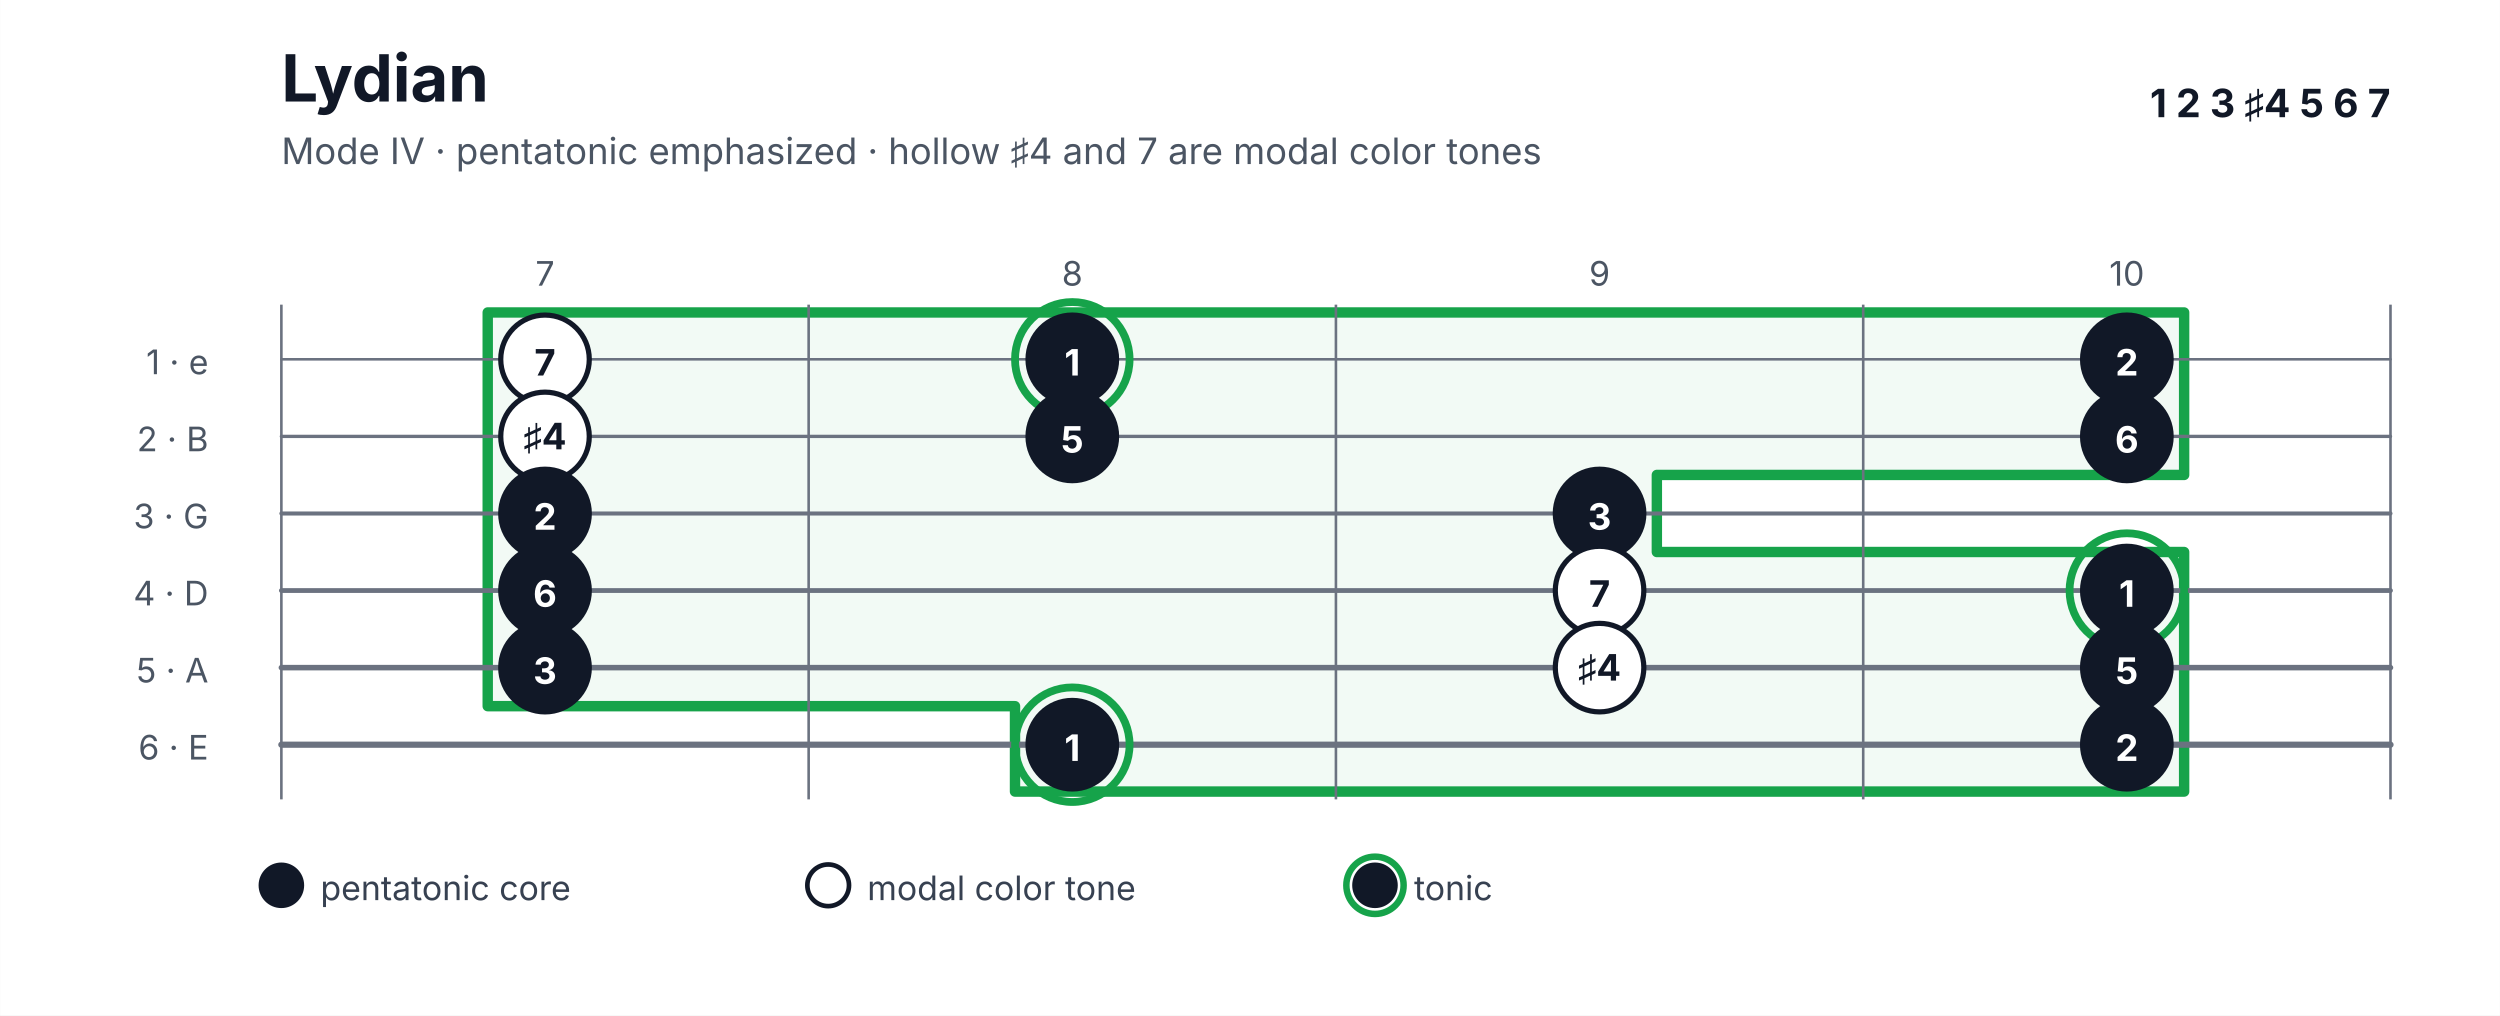
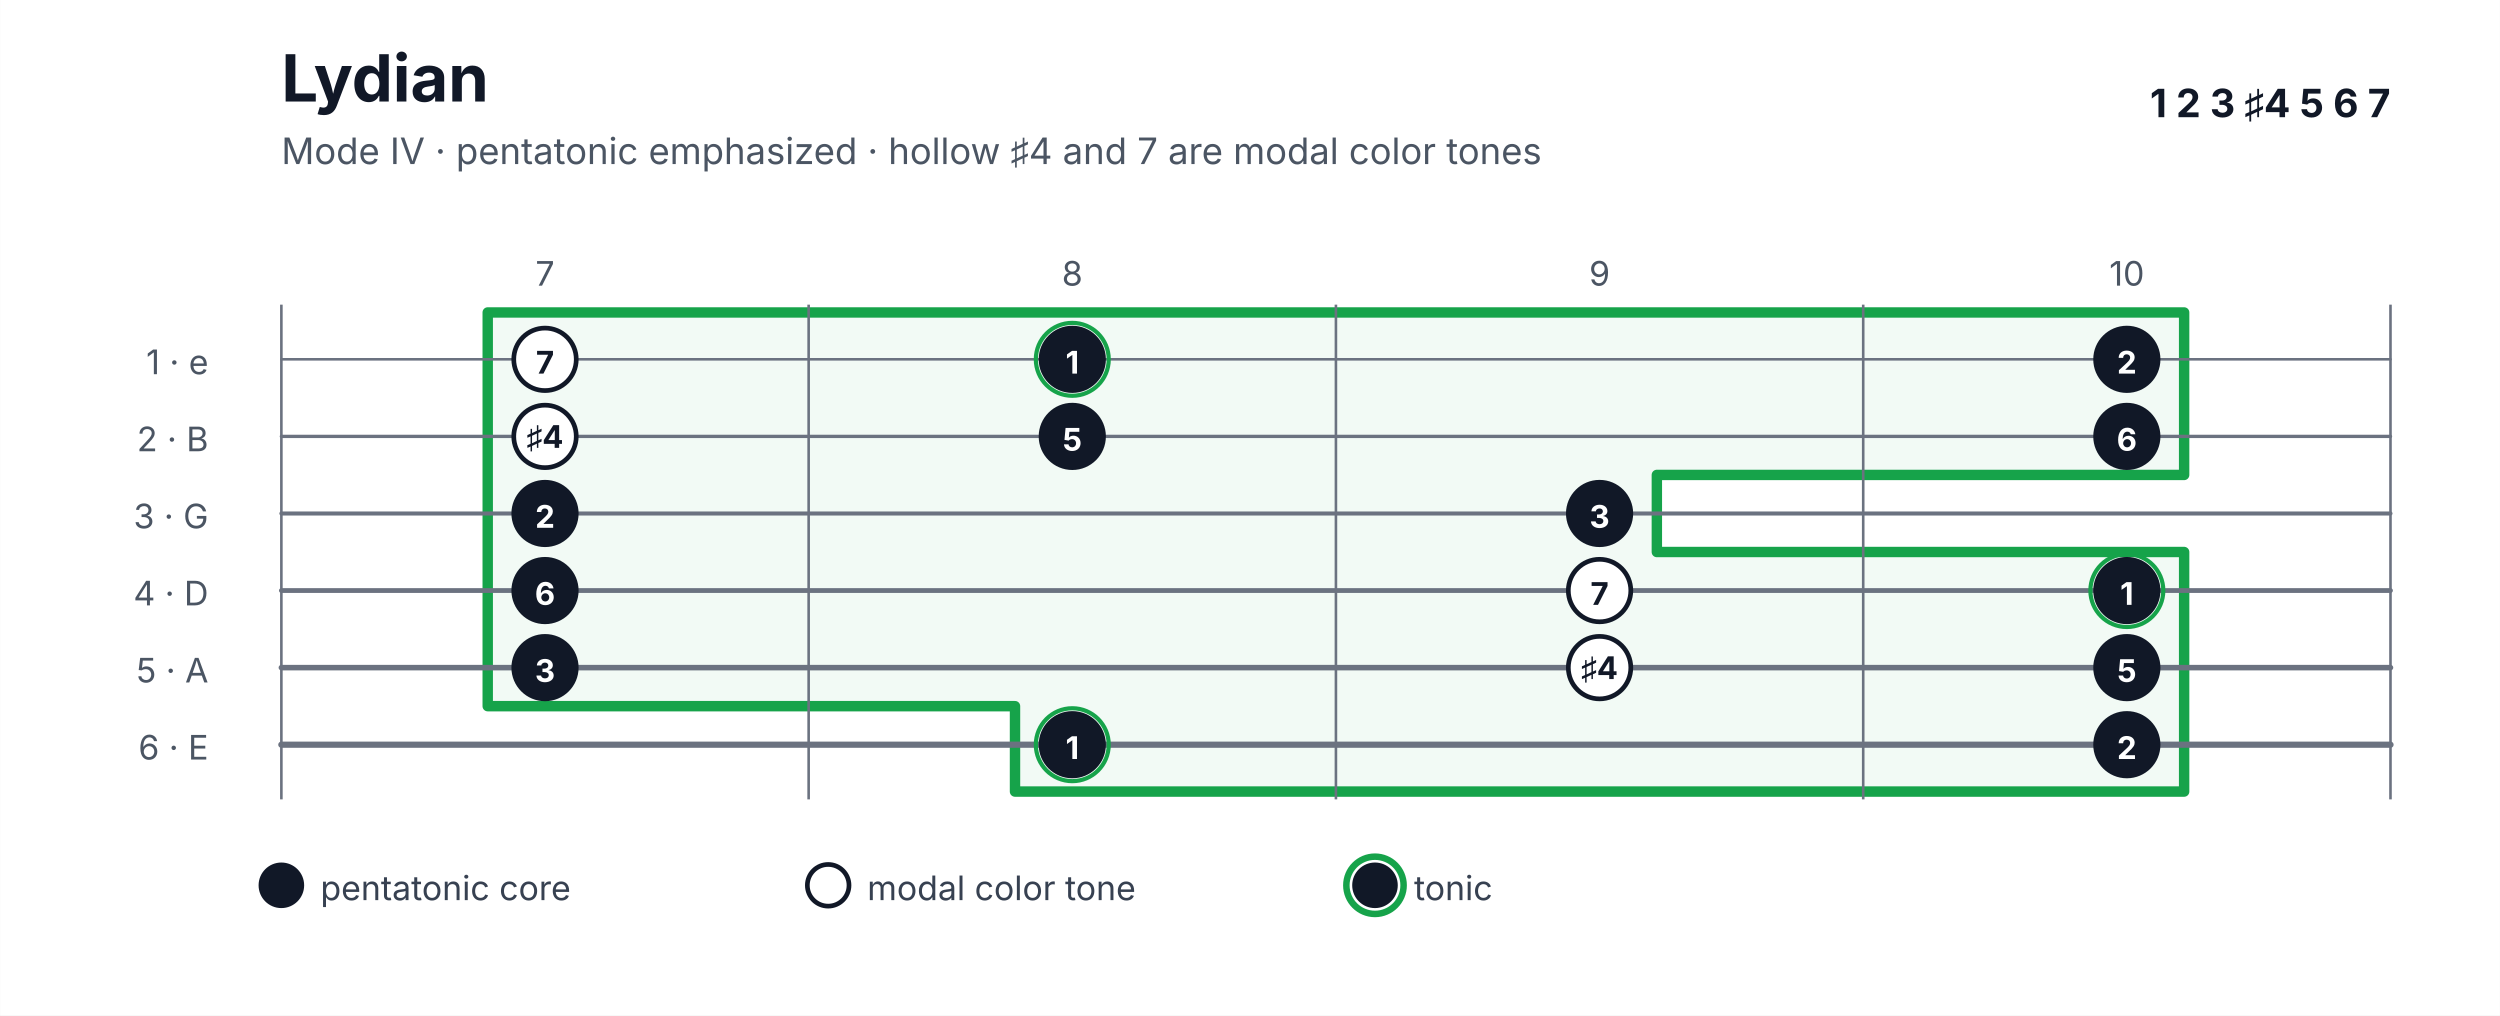
<svg xmlns="http://www.w3.org/2000/svg" width="10in" height="4.062in" viewBox="0 0 960 390" role="img" aria-labelledby="c-lydian-combined-title c-lydian-combined-desc" data-mode-id="c-lydian" data-view="combined" data-overlay="none">
  <style>
        svg{background:#fff;color:#111827;font-family:Inter,Segoe UI,Arial,sans-serif;text-rendering:geometricPrecision}
        text{fill:#111827}
        .diagram-title{font-size:25px;font-weight:700}.subtitle{font-size:14px;fill:#4b5563}.formula{font-size:15px;font-weight:650;text-anchor:end}
        .fret,.string{stroke:#6b7280;vector-effect:non-scaling-stroke}.fret{stroke-width:1px}.string{stroke-linecap:round}
        .fret-label,.string-label{font-size:13px;fill:#4b5563;text-anchor:middle;dominant-baseline:middle}
        .string-label{text-anchor:end}.position-outline{fill-opacity:.055;stroke-width:4;stroke-linejoin:round;vector-effect:non-scaling-stroke}
-         .marker-disc{stroke:#111827;stroke-width:2;vector-effect:non-scaling-stroke}.core .marker-disc,.equal .marker-disc{fill:#111827}.optional .marker-disc{fill:#fff}
-         .marker-label{font-size:14px;font-weight:700;text-anchor:middle;dominant-baseline:middle;pointer-events:none}.core .marker-label,.equal .marker-label{fill:#fff}.optional .marker-label{fill:#111827}
-         .overlay-highlight .marker-disc{stroke:#b45309;stroke-width:5}
-         .tonic-ring{fill:none;stroke-width:3;vector-effect:non-scaling-stroke}
+         .marker-disc{stroke:#111827;stroke-width:1.8;vector-effect:non-scaling-stroke}.core .marker-disc,.equal .marker-disc{fill:#111827}.optional .marker-disc{fill:#fff}
+         .marker-label{font-size:12px;font-weight:700;text-anchor:middle;dominant-baseline:middle;pointer-events:none}.core .marker-label,.equal .marker-label{fill:#fff}.optional .marker-label{fill:#111827}
+         .overlay-highlight .marker-disc{stroke:#b45309;stroke-width:4}
+         .tonic-ring{fill:none;stroke-width:1.6;vector-effect:non-scaling-stroke}
        .legend-core,.legend-equal{fill:#111827;stroke:#111827;stroke-width:1.5}.legend-optional{fill:#fff;stroke:#111827;stroke-width:1.8}.legend-tonic{fill:none;stroke-width:2.5}.legend-overlay{fill:#111827;stroke:#b45309;stroke-width:4}
        .legend-text{font-size:13px;fill:#374151;dominant-baseline:middle}.overlay-caption{font-size:13px;font-weight:650;fill:#92400e}
      </style>
  <rect width="960" height="390" fill="#fff" />
  <text class="diagram-title" x="108" y="39">Lydian</text>
  <text class="subtitle" x="108" y="63">Mode IV · pentatonic emphasized · hollow ♯4 and 7 are modal color tones</text>
  <text class="formula" x="918" y="45">1  2  3  ♯4  5  6  7</text>
  <path class="position-outline" style="fill:#16a34a;stroke:#16a34a" d="M 187.25 120 L 838.75 120 L 838.75 152.8 L 838.75 152.8 L 838.75 182.4 L 636.25 182.4 L 636.25 212 L 838.75 212 L 838.75 241.6 L 838.75 241.6 L 838.75 271.2 L 838.75 271.2 L 838.75 304 L 389.75 304 L 389.75 271.2 L 187.25 271.2 L 187.25 241.6 L 187.25 241.6 L 187.25 212 L 187.25 212 L 187.25 182.4 L 187.25 182.4 L 187.25 152.8 L 187.25 152.8 Z" />
  <line class="fret" x1="108" y1="117" x2="108" y2="307" />
  <line class="fret" x1="310.5" y1="117" x2="310.5" y2="307" />
  <line class="fret" x1="513" y1="117" x2="513" y2="307" />
  <line class="fret" x1="715.5" y1="117" x2="715.5" y2="307" />
  <line class="fret" x1="918" y1="117" x2="918" y2="307" />
  <line class="string" style="stroke-width:1.00px" x1="108" y1="138" x2="918" y2="138" />
  <text class="string-label" x="80" y="139">1 · e</text>
  <line class="string" style="stroke-width:1.28px" x1="108" y1="167.6" x2="918" y2="167.6" />
  <text class="string-label" x="80" y="168.6">2 · B</text>
  <line class="string" style="stroke-width:1.56px" x1="108" y1="197.2" x2="918" y2="197.2" />
  <text class="string-label" x="80" y="198.2">3 · G</text>
  <line class="string" style="stroke-width:1.84px" x1="108" y1="226.8" x2="918" y2="226.8" />
  <text class="string-label" x="80" y="227.8">4 · D</text>
  <line class="string" style="stroke-width:2.12px" x1="108" y1="256.4" x2="918" y2="256.4" />
  <text class="string-label" x="80" y="257.4">5 · A</text>
  <line class="string" style="stroke-width:2.40px" x1="108" y1="286" x2="918" y2="286" />
  <text class="string-label" x="80" y="287">6 · E</text>
  <text class="fret-label" x="209.25" y="105">7</text>
  <text class="fret-label" x="411.75" y="105">8</text>
  <text class="fret-label" x="614.25" y="105">9</text>
  <text class="fret-label" x="816.75" y="105">10</text>
  <g class="marker optional" transform="translate(209.25 138)">
-     <circle class="marker-disc" r="17" />
+     <circle class="marker-disc" r="12" />
    <text class="marker-label" x="0" y="1">7</text>
  </g>
  <g class="marker core tonic" transform="translate(411.75 138)">
-     <circle class="tonic-ring" style="stroke:#16a34a" r="22" />
-     <circle class="marker-disc" r="17" />
+     <circle class="tonic-ring" style="stroke:#16a34a" r="14" />
+     <circle class="marker-disc" r="12" />
    <text class="marker-label" x="0" y="1">1</text>
  </g>
  <g class="marker core" transform="translate(816.75 138)">
-     <circle class="marker-disc" r="17" />
+     <circle class="marker-disc" r="12" />
    <text class="marker-label" x="0" y="1">2</text>
  </g>
  <g class="marker optional" transform="translate(209.25 167.6)">
-     <circle class="marker-disc" r="17" />
+     <circle class="marker-disc" r="12" />
    <text class="marker-label" x="0" y="1">♯4</text>
  </g>
  <g class="marker core" transform="translate(411.75 167.6)">
-     <circle class="marker-disc" r="17" />
+     <circle class="marker-disc" r="12" />
    <text class="marker-label" x="0" y="1">5</text>
  </g>
  <g class="marker core" transform="translate(816.75 167.6)">
-     <circle class="marker-disc" r="17" />
+     <circle class="marker-disc" r="12" />
    <text class="marker-label" x="0" y="1">6</text>
  </g>
  <g class="marker core" transform="translate(209.25 197.2)">
-     <circle class="marker-disc" r="17" />
+     <circle class="marker-disc" r="12" />
    <text class="marker-label" x="0" y="1">2</text>
  </g>
  <g class="marker core" transform="translate(614.25 197.2)">
-     <circle class="marker-disc" r="17" />
+     <circle class="marker-disc" r="12" />
    <text class="marker-label" x="0" y="1">3</text>
  </g>
  <g class="marker core" transform="translate(209.25 226.8)">
-     <circle class="marker-disc" r="17" />
+     <circle class="marker-disc" r="12" />
    <text class="marker-label" x="0" y="1">6</text>
  </g>
  <g class="marker optional" transform="translate(614.25 226.8)">
-     <circle class="marker-disc" r="17" />
+     <circle class="marker-disc" r="12" />
    <text class="marker-label" x="0" y="1">7</text>
  </g>
  <g class="marker core tonic" transform="translate(816.75 226.8)">
-     <circle class="tonic-ring" style="stroke:#16a34a" r="22" />
-     <circle class="marker-disc" r="17" />
+     <circle class="tonic-ring" style="stroke:#16a34a" r="14" />
+     <circle class="marker-disc" r="12" />
    <text class="marker-label" x="0" y="1">1</text>
  </g>
  <g class="marker core" transform="translate(209.25 256.4)">
-     <circle class="marker-disc" r="17" />
+     <circle class="marker-disc" r="12" />
    <text class="marker-label" x="0" y="1">3</text>
  </g>
  <g class="marker optional" transform="translate(614.25 256.4)">
-     <circle class="marker-disc" r="17" />
+     <circle class="marker-disc" r="12" />
    <text class="marker-label" x="0" y="1">♯4</text>
  </g>
  <g class="marker core" transform="translate(816.75 256.4)">
-     <circle class="marker-disc" r="17" />
+     <circle class="marker-disc" r="12" />
    <text class="marker-label" x="0" y="1">5</text>
  </g>
  <g class="marker core tonic" transform="translate(411.75 286)">
-     <circle class="tonic-ring" style="stroke:#16a34a" r="22" />
-     <circle class="marker-disc" r="17" />
+     <circle class="tonic-ring" style="stroke:#16a34a" r="14" />
+     <circle class="marker-disc" r="12" />
    <text class="marker-label" x="0" y="1">1</text>
  </g>
  <g class="marker core" transform="translate(816.75 286)">
-     <circle class="marker-disc" r="17" />
+     <circle class="marker-disc" r="12" />
    <text class="marker-label" x="0" y="1">2</text>
  </g>
  <g transform="translate(108 340)">
    <g transform="translate(0 0)">
      <circle class="legend-core" cx="0" cy="0" r="8" />
      <text class="legend-text" x="15" y="1">pentatonic core</text>
    </g>
    <g transform="translate(210 0)">
      <circle class="legend-optional" cx="0" cy="0" r="8" />
      <text class="legend-text" x="15" y="1">modal color tone</text>
    </g>
    <g transform="translate(420 0)">
      <circle class="legend-tonic" style="stroke:#16a34a" cx="0" cy="0" r="11" />
      <circle class="legend-core" cx="0" cy="0" r="8" />
      <text class="legend-text" x="15" y="1">tonic</text>
    </g>
  </g>
</svg>
